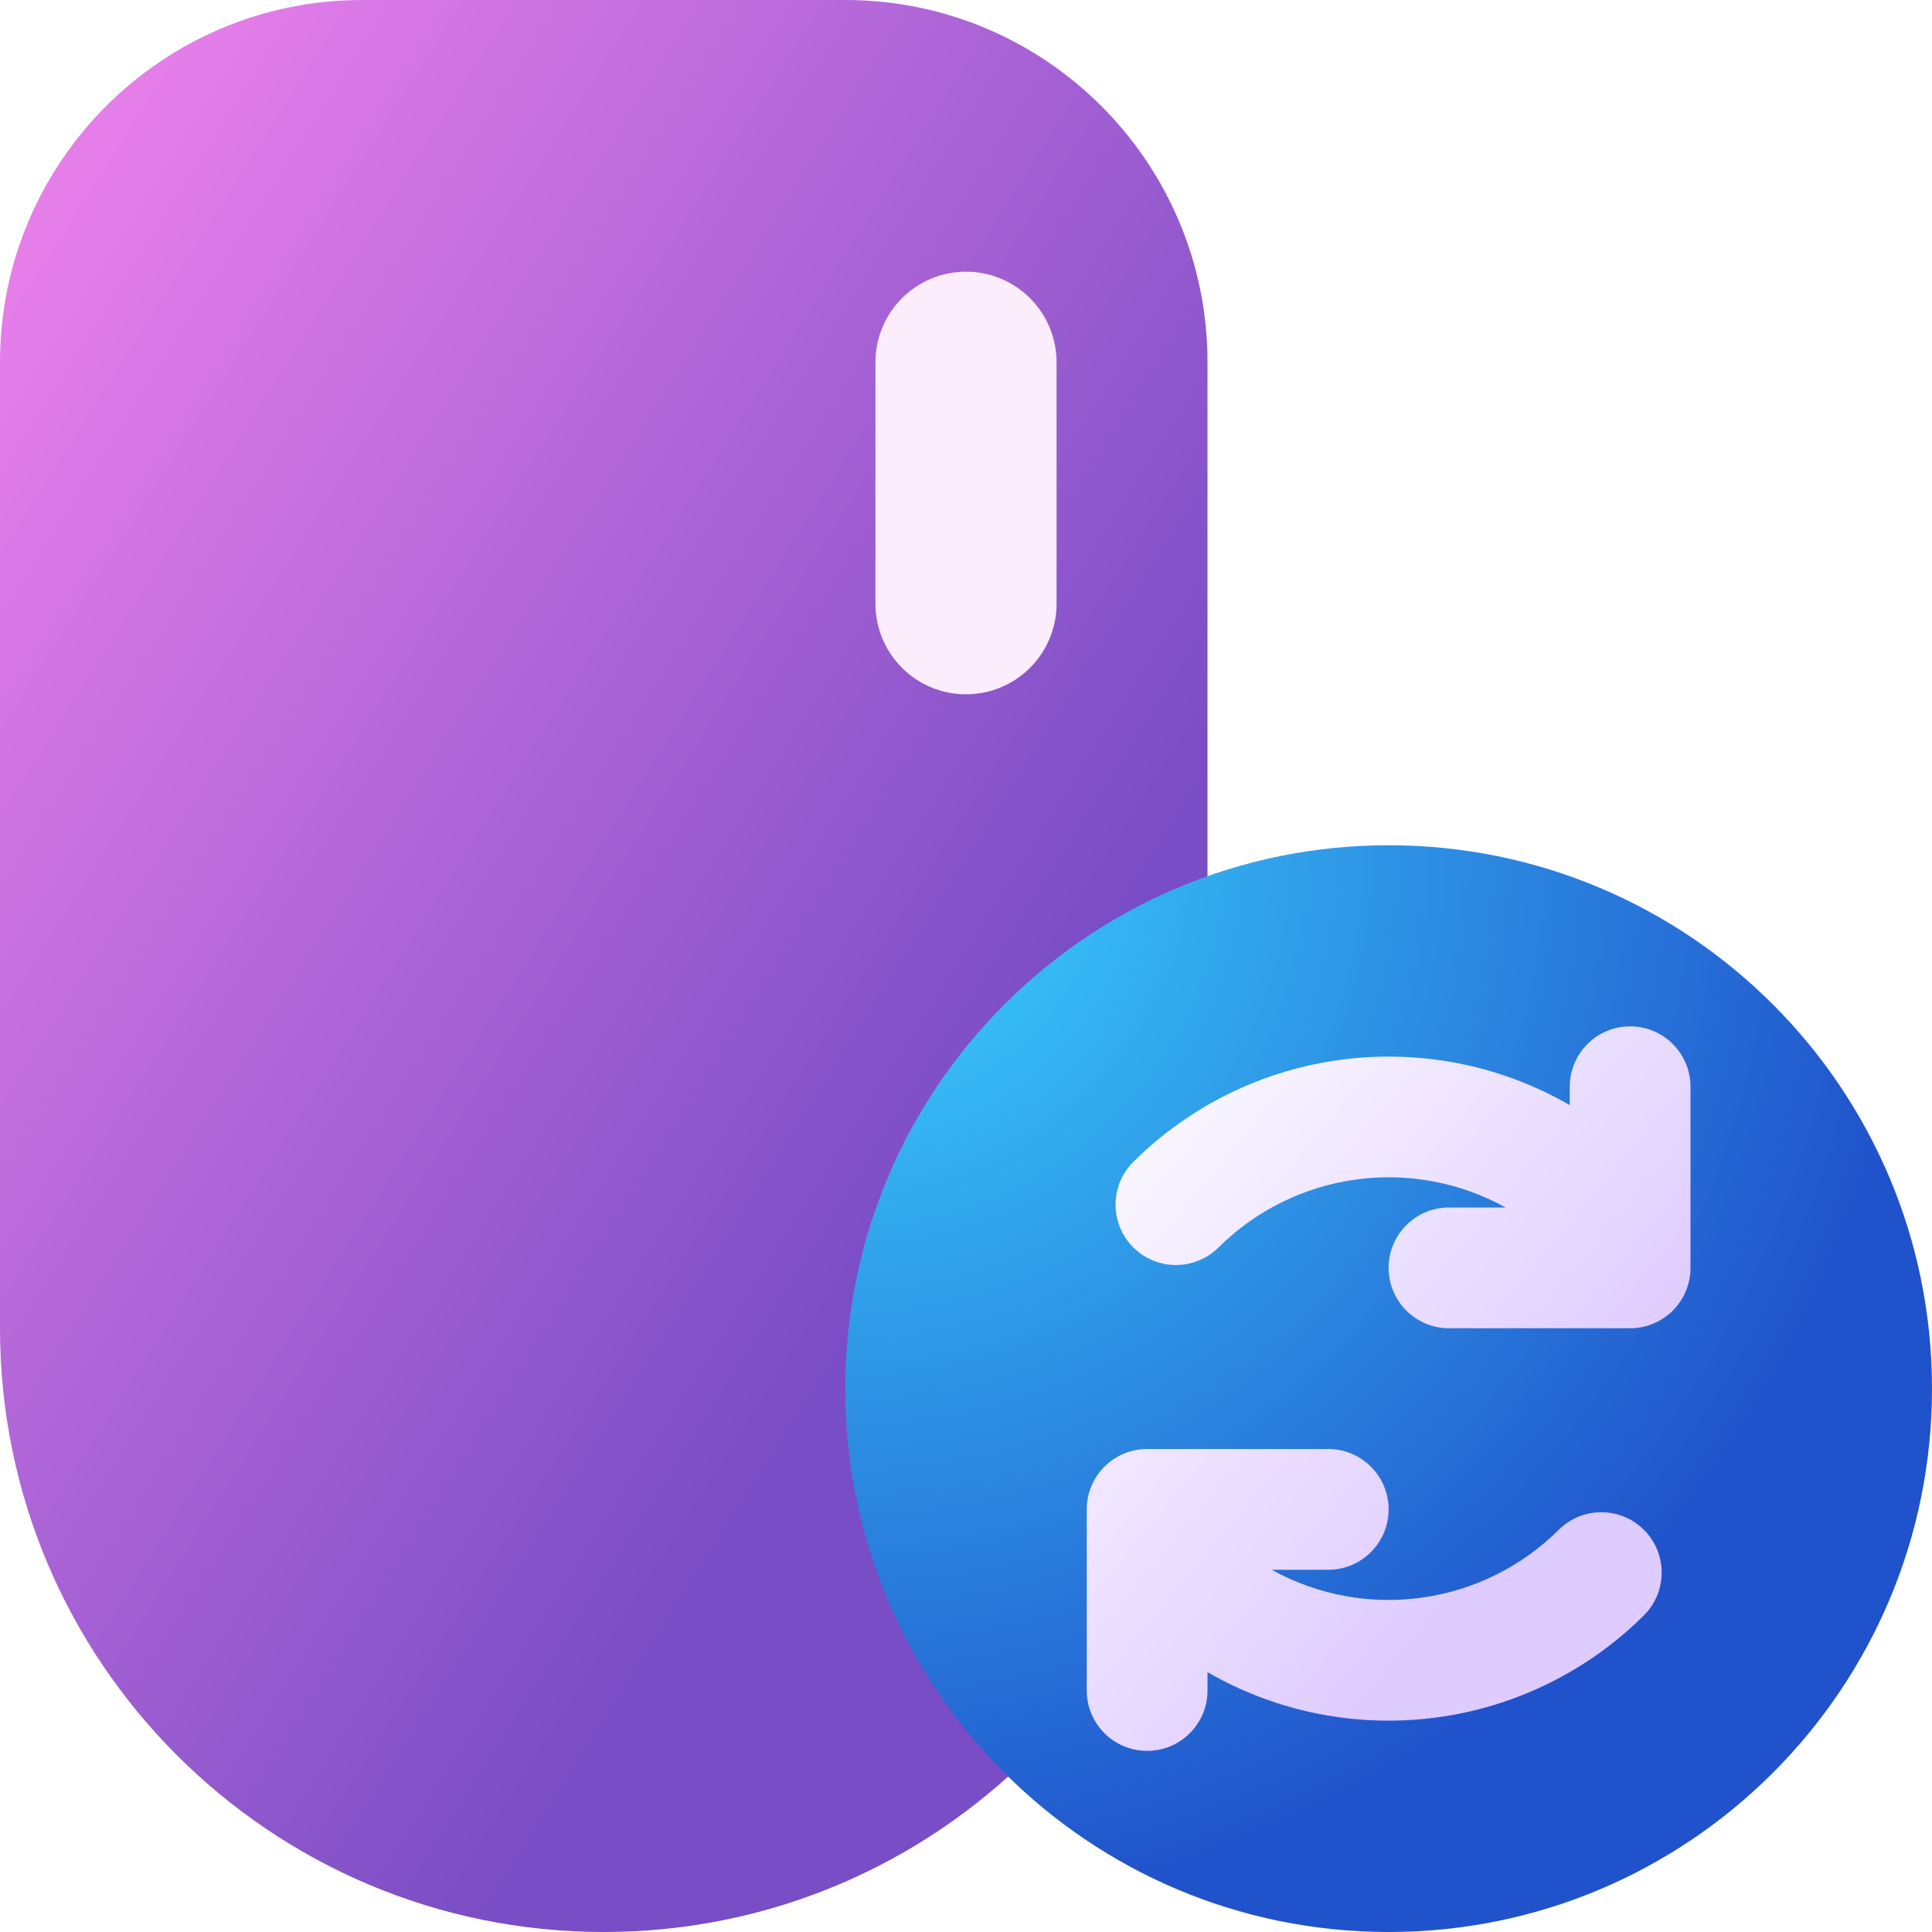
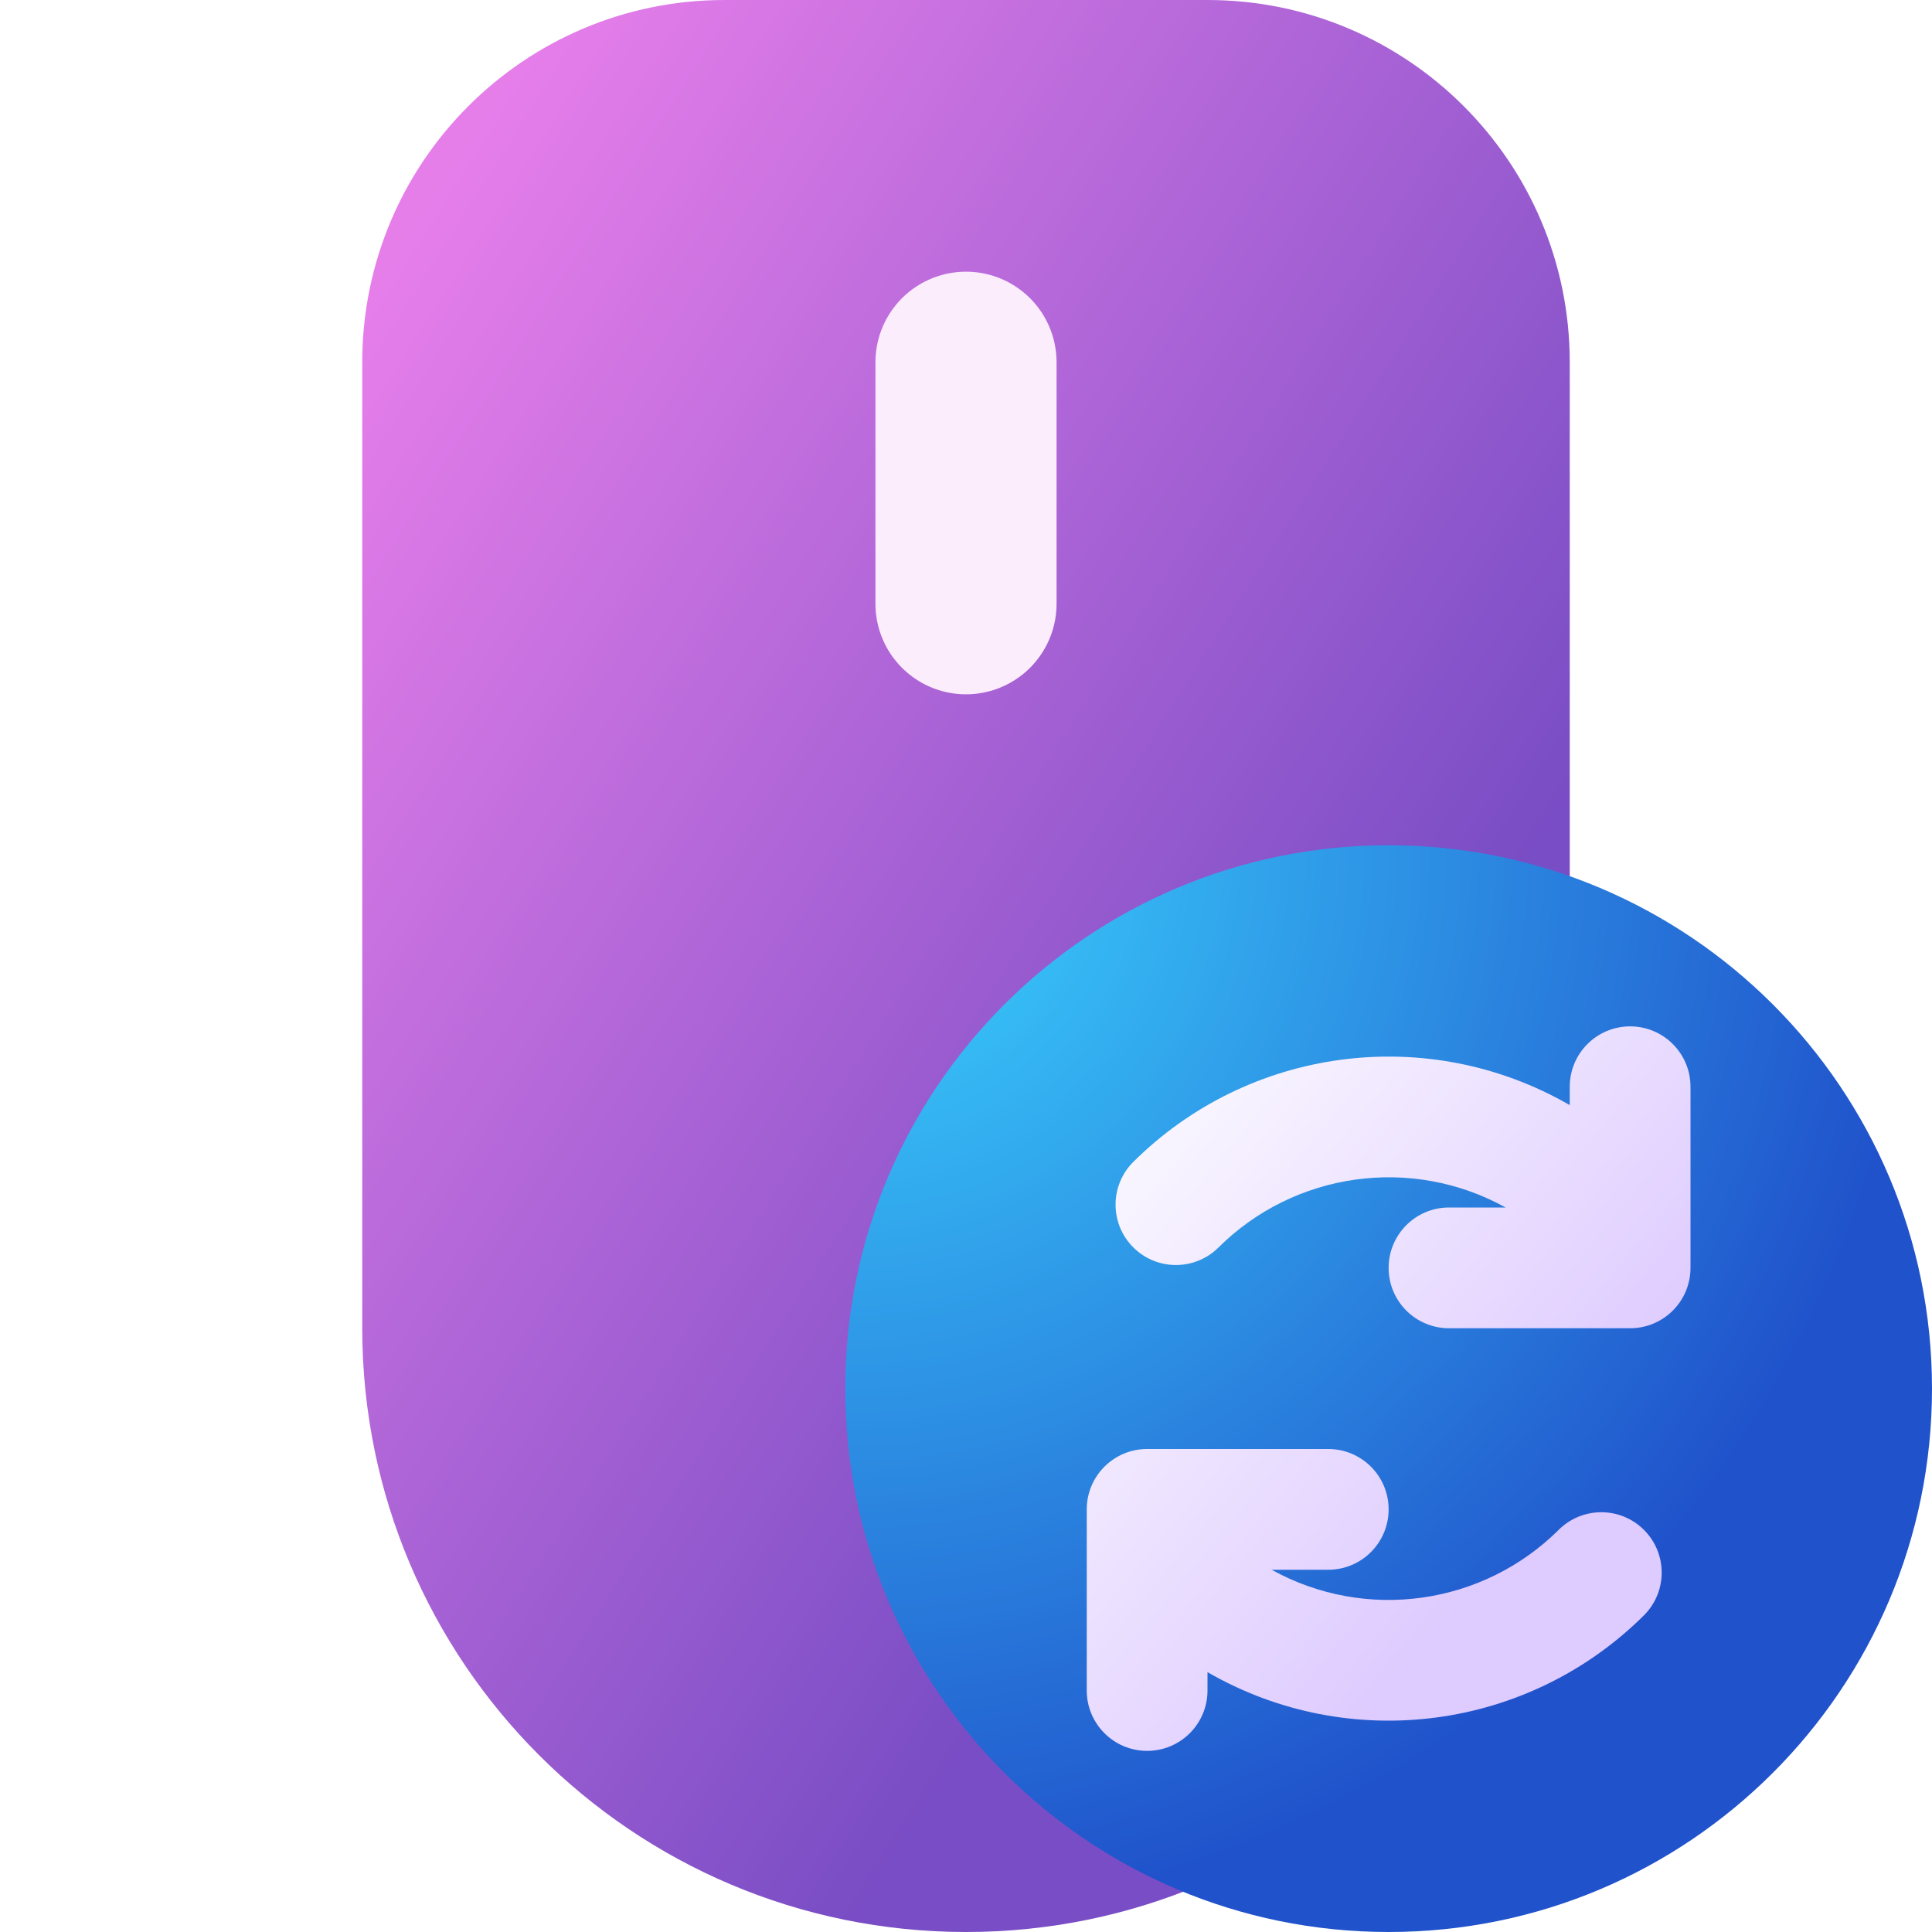
<svg xmlns="http://www.w3.org/2000/svg" width="16" height="16">
  <defs>
    <linearGradient id="a" gradientTransform="rotate(45)">
      <stop offset="10%" stop-color="#e67eea" />
      <stop offset="100%" stop-color="#794dc5" />
    </linearGradient>
    <linearGradient id="c" gradientTransform="rotate(45)">
      <stop offset="0%" stop-color="#fff" />
      <stop offset="100%" stop-color="#decbff" />
    </linearGradient>
    <radialGradient id="b" cx="0%" cy="0%" r="100%">
      <stop offset="0%" stop-color="#3bd5ff" />
      <stop offset="100%" stop-color="#2052cb" />
    </radialGradient>
  </defs>
-   <path fill="url(#a)" d="M7 0a3 3 0 013 3v8a5 5 0 01-5 5 5 5 0 01-5-5V3a3 3 0 013-3z" />
+   <path fill="url(#a)" d="M10 0a3 3 0 0 1 3 3v8a5 5 0 0 1-5 5 5 5 0 0 1-5-5V3a3 3 0 0 1 3-3z" />
  <circle cx="11.5" cy="11.5" r="4.5" fill="url(#b)" />
  <line x1="8" x2="8" y1="3" y2="5" stroke="#fbedfc" stroke-linecap="round" stroke-width="1.5" />
  <path fill="url(#c)" d="M14 9a.5.5 0 0 0-1 0v.152a3 3 0 0 0-3.621.477.5.5 0 0 0 .707.707A2 2 0 0 1 12.469 10H12a.5.5 0 0 0 0 1h1.5a.5.5 0 0 0 .5-.5zm-4.5 3a.5.5 0 0 0-.5.5V14a.5.5 0 0 0 1 0v-.152a3 3 0 0 0 3.621-.477.5.5 0 0 0-.707-.707 2 2 0 0 1-2.383.336H11a.5.5 0 0 0 0-1z" />
</svg>
